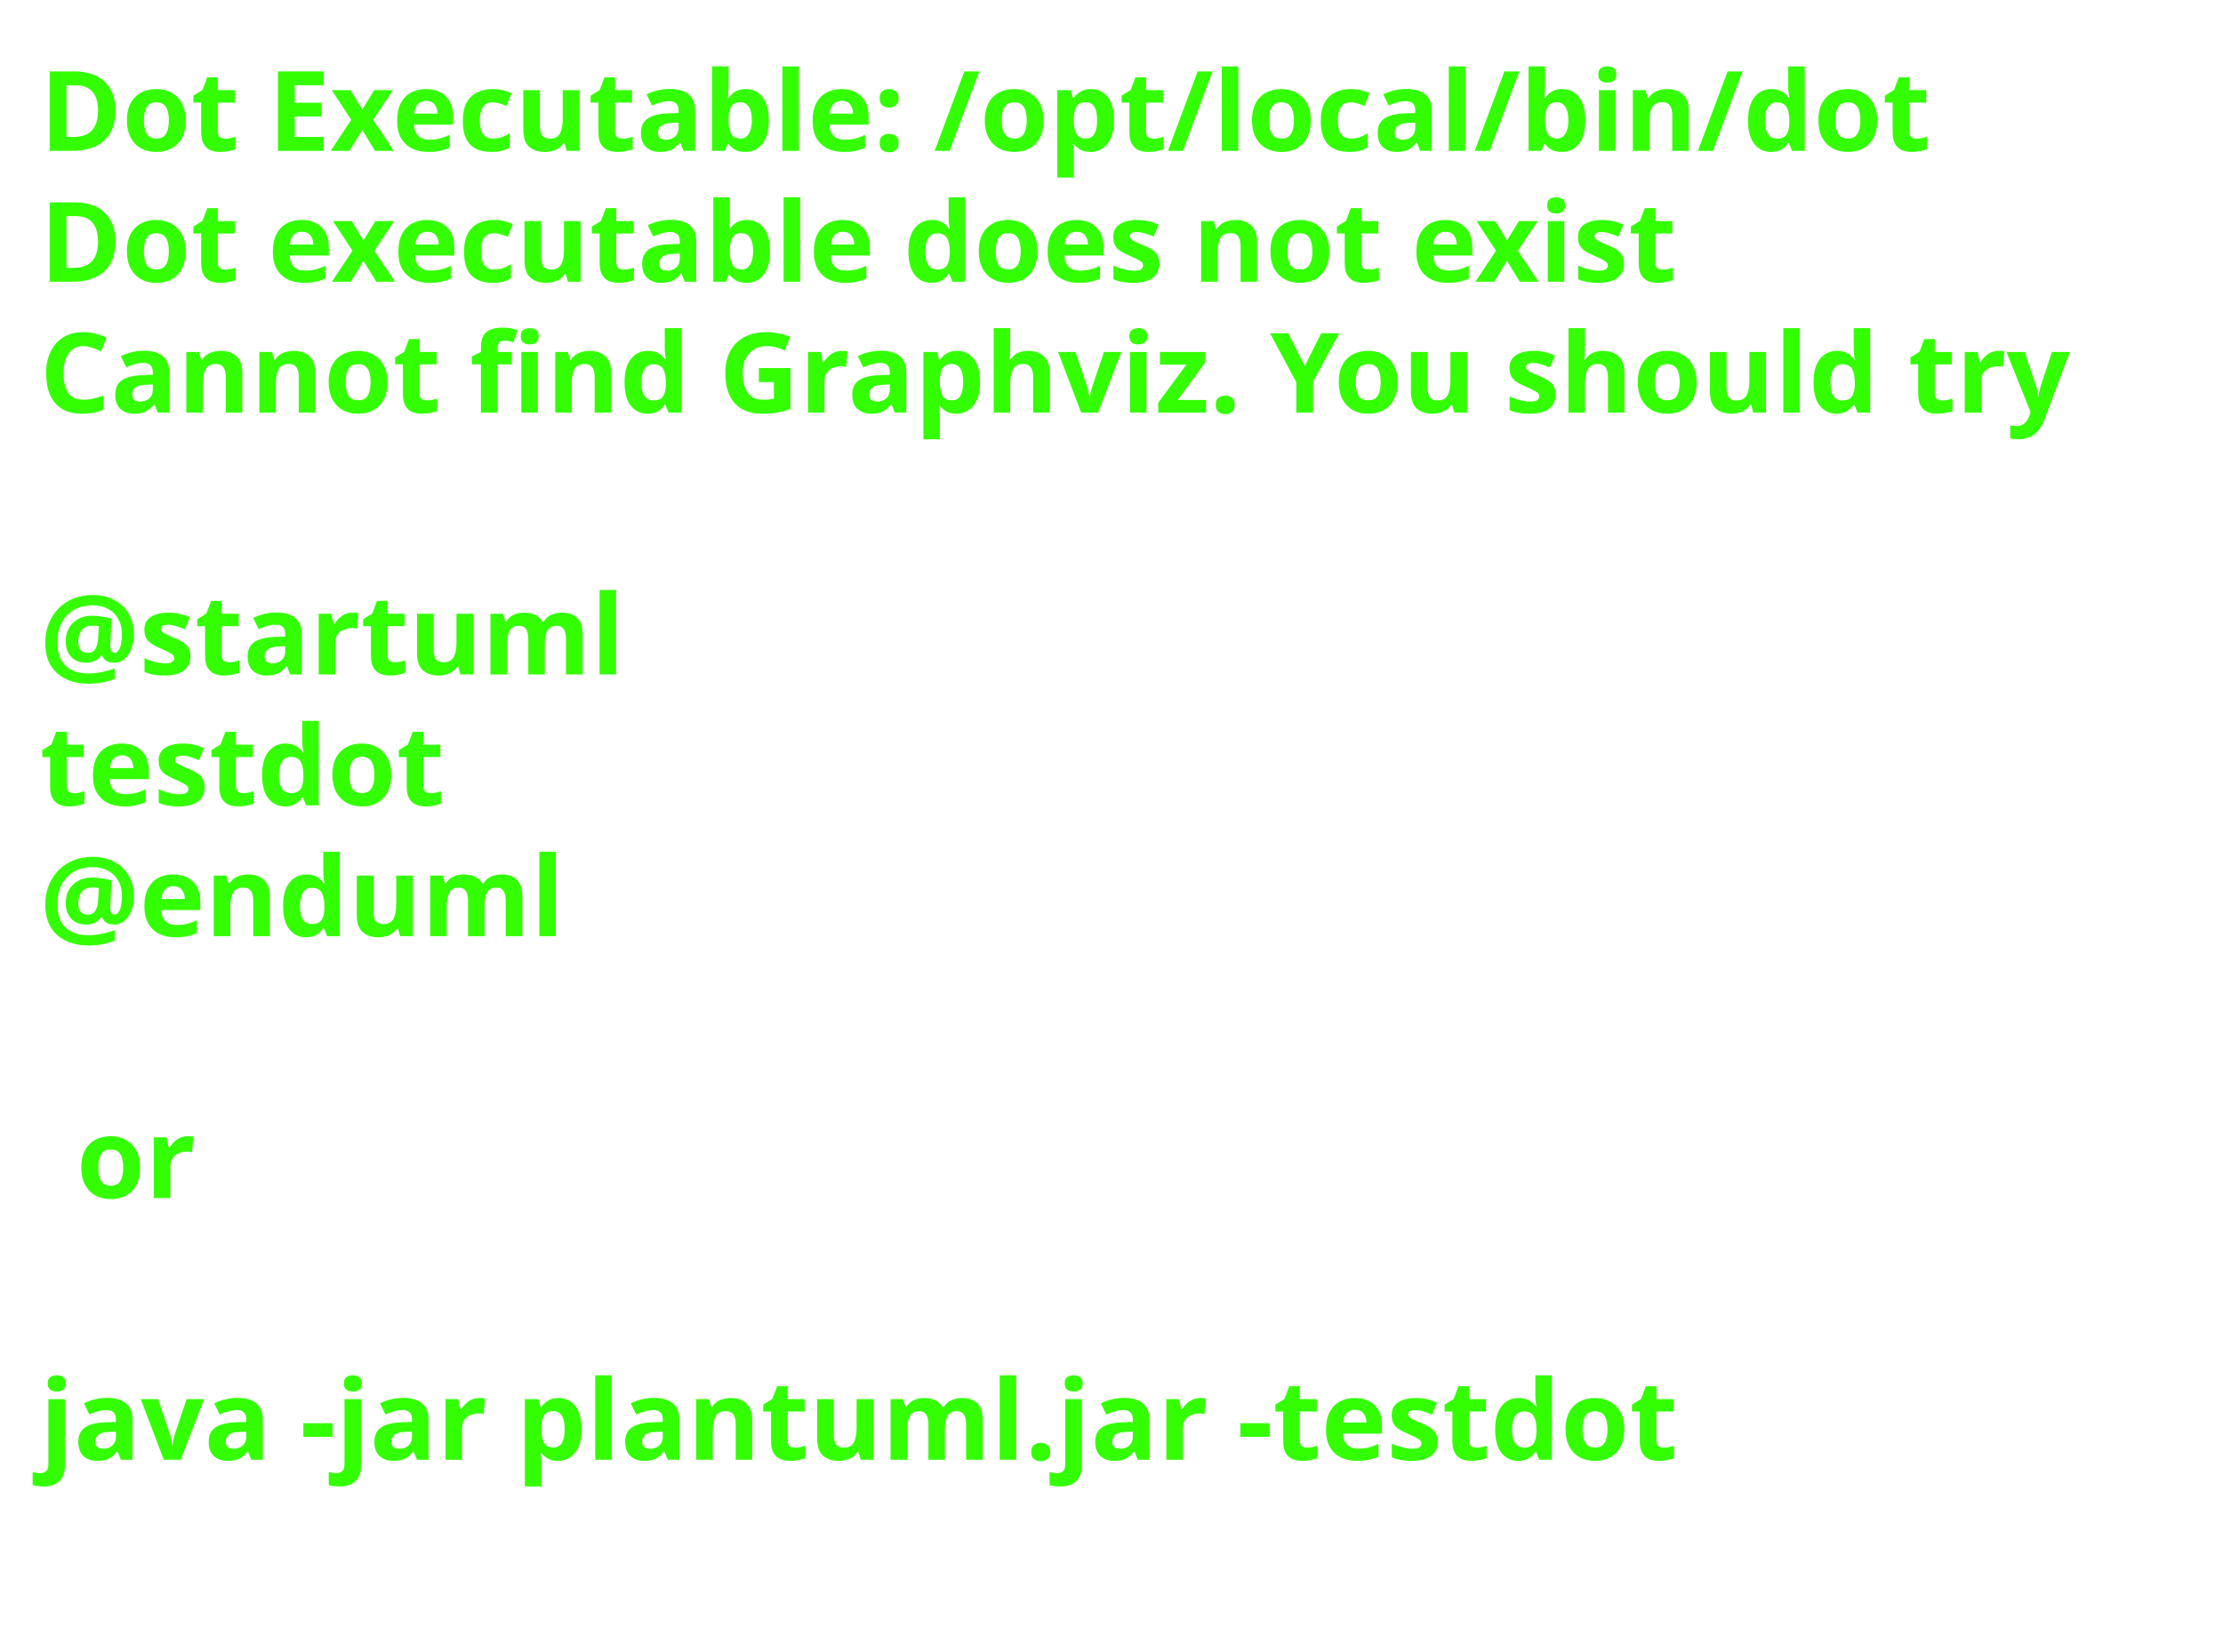
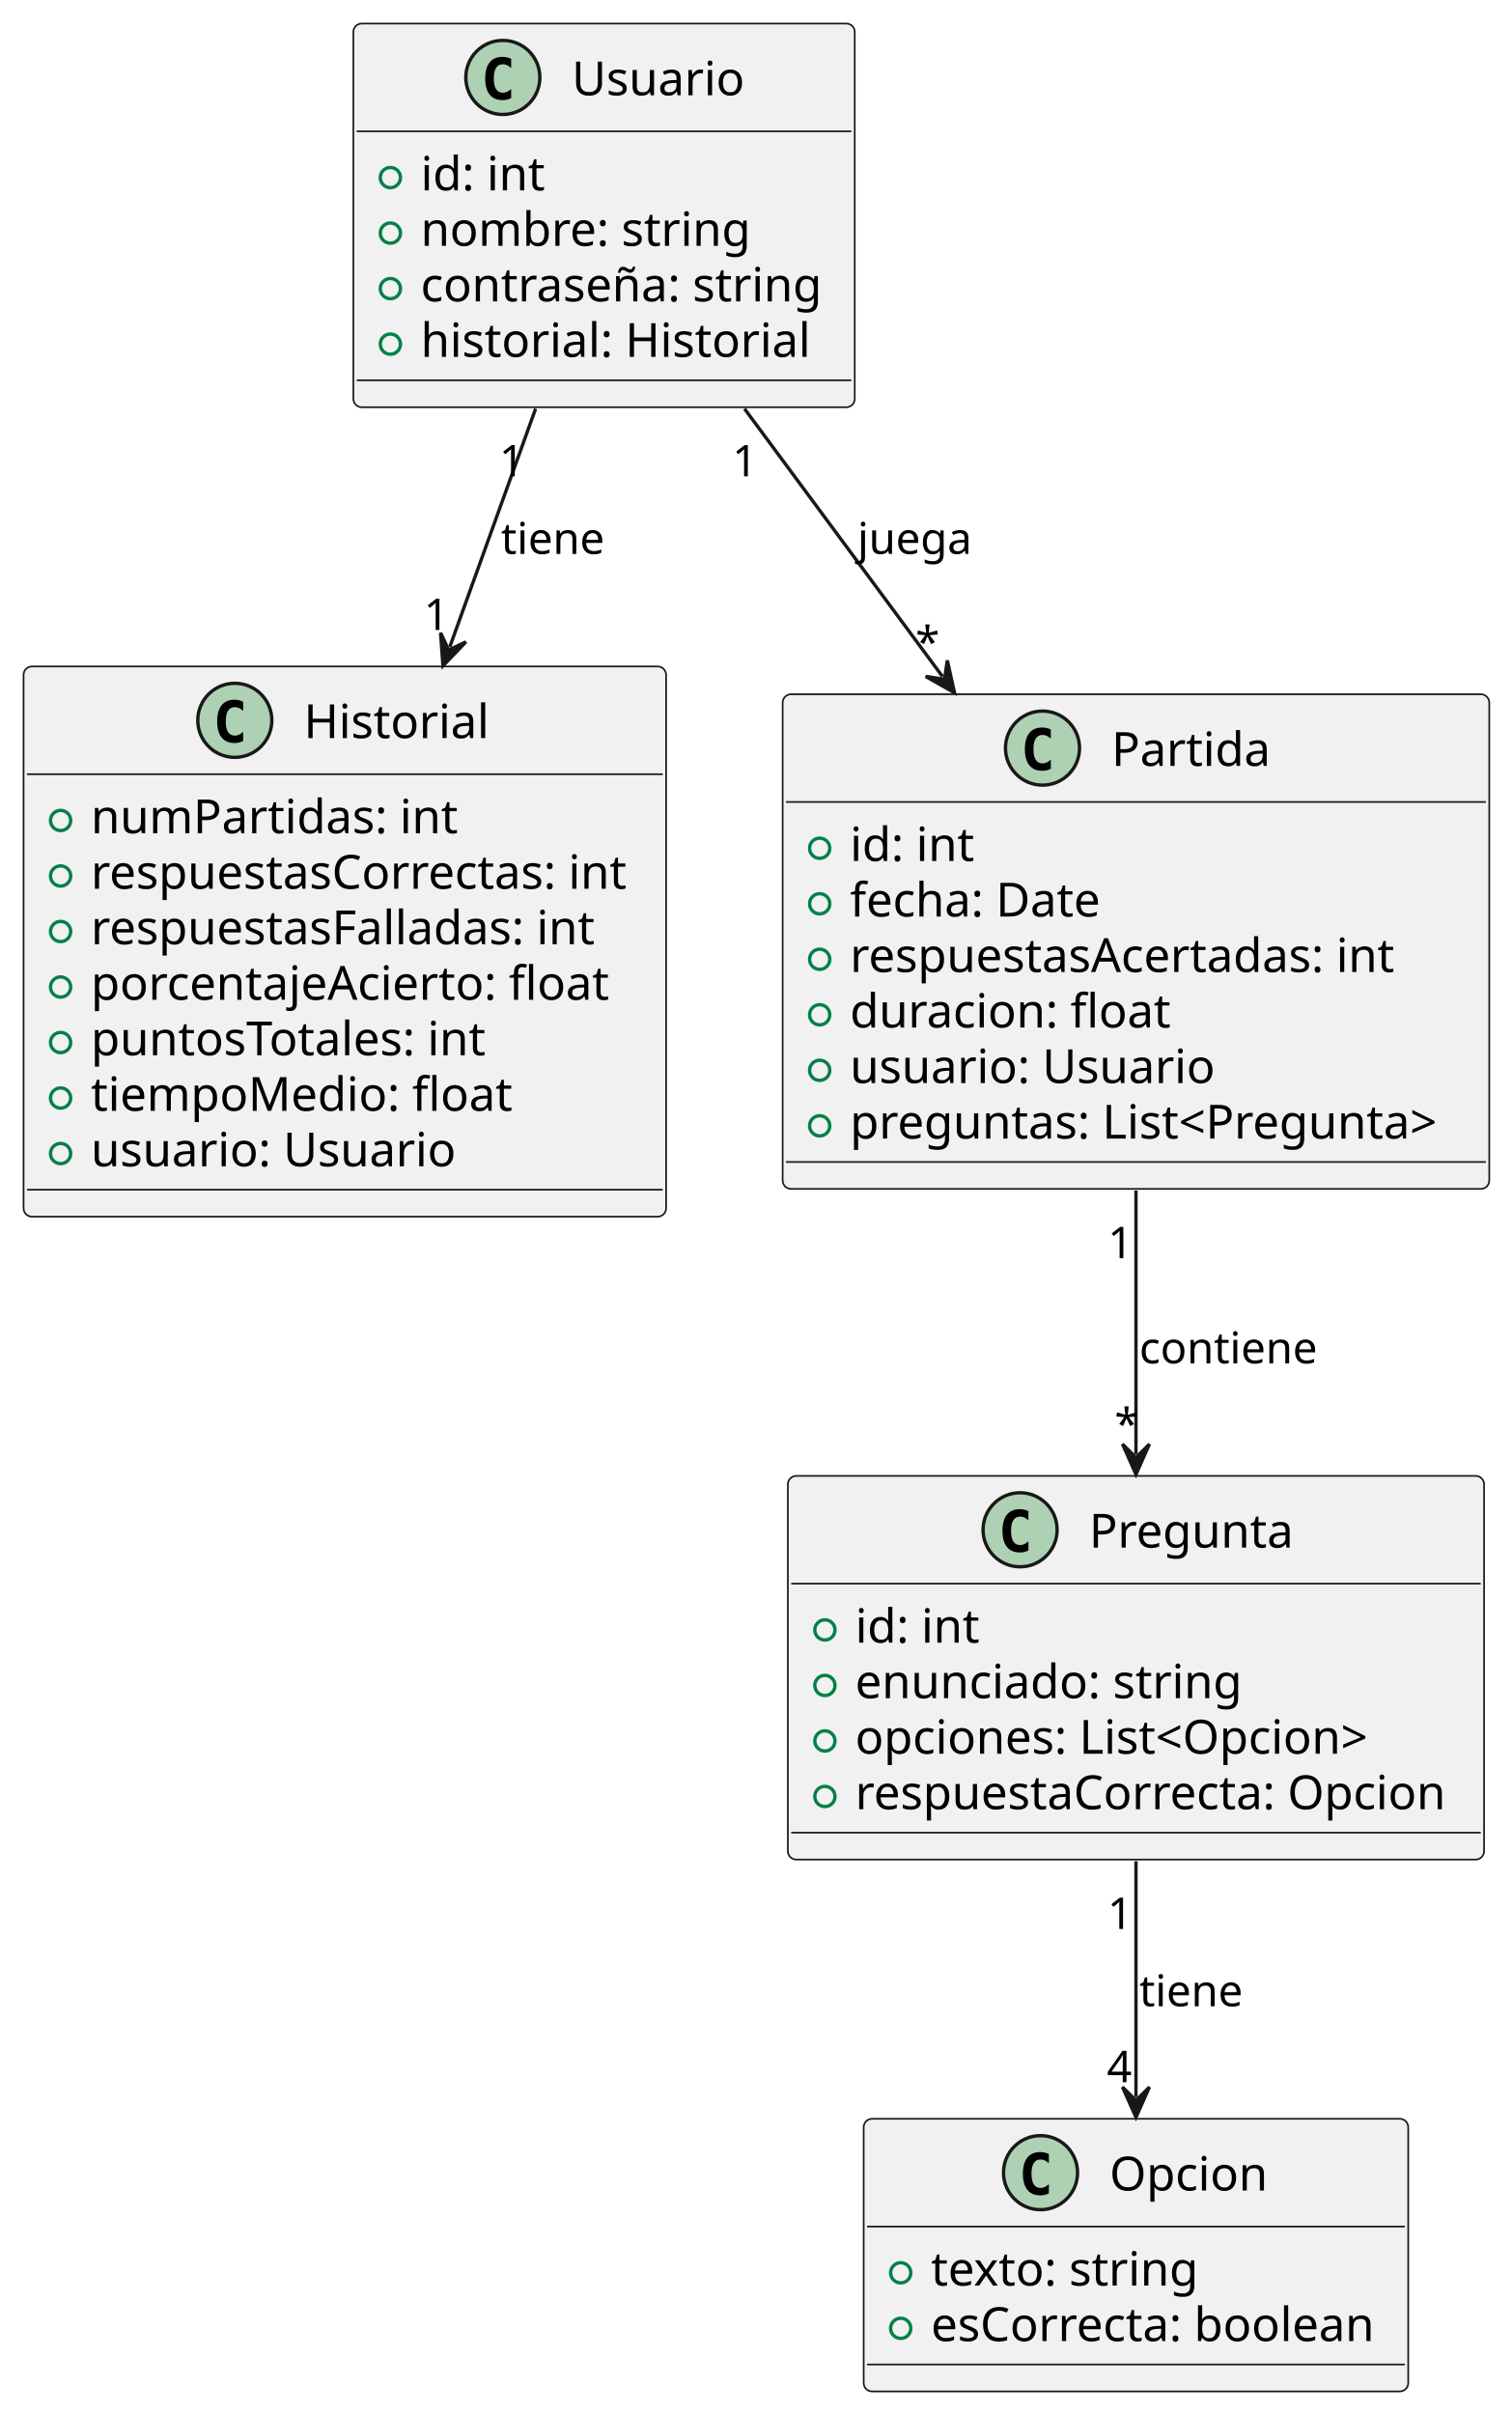
- <svg xmlns="http://www.w3.org/2000/svg" contentStyleType="text/css" height="208px" preserveAspectRatio="none" style="width:280px;height:208px;background:#FFFFFF;" version="1.1" viewBox="0 0 280 208" width="280px" zoomAndPan="magnify">
+ <svg xmlns="http://www.w3.org/2000/svg" contentStyleType="text/css" height="717px" preserveAspectRatio="none" style="width:449px;height:717px;background:#FFFFFF;" version="1.1" viewBox="0 0 449 717" width="449px" zoomAndPan="magnify">
  <defs />
  <g>
-     <text fill="#33FF02" font-family="sans-serif" font-size="14" font-weight="bold" lengthAdjust="spacing" textLength="252.068" x="5" y="19">Dot Executable: /opt/local/bin/dot</text>
-     <text fill="#33FF02" font-family="sans-serif" font-size="14" font-weight="bold" lengthAdjust="spacing" textLength="214.197" x="5" y="35.488">Dot executable does not exist</text>
-     <text fill="#33FF02" font-family="sans-serif" font-size="14" font-weight="bold" lengthAdjust="spacing" textLength="268.222" x="5" y="51.977">Cannot find Graphviz. You should try</text>
-     <text fill="#33FF02" font-family="sans-serif" font-size="14" font-weight="bold" lengthAdjust="spacing" textLength="4.614" x="5" y="68.465"> </text>
-     <text fill="#33FF02" font-family="sans-serif" font-size="14" font-weight="bold" lengthAdjust="spacing" textLength="73.199" x="5" y="84.953">@startuml</text>
-     <text fill="#33FF02" font-family="sans-serif" font-size="14" font-weight="bold" lengthAdjust="spacing" textLength="51.358" x="5" y="101.441">testdot</text>
-     <text fill="#33FF02" font-family="sans-serif" font-size="14" font-weight="bold" lengthAdjust="spacing" textLength="66.015" x="5" y="117.93">@enduml</text>
-     <text fill="#33FF02" font-family="sans-serif" font-size="14" font-weight="bold" lengthAdjust="spacing" textLength="4.614" x="5" y="134.418"> </text>
-     <text fill="#33FF02" font-family="sans-serif" font-size="14" font-weight="bold" lengthAdjust="spacing" textLength="15.306" x="9.614" y="150.906">or</text>
-     <text fill="#33FF02" font-family="sans-serif" font-size="14" font-weight="bold" lengthAdjust="spacing" textLength="4.614" x="5" y="167.394"> </text>
-     <text fill="#33FF02" font-family="sans-serif" font-size="14" font-weight="bold" lengthAdjust="spacing" textLength="218.736" x="5" y="183.883">java -jar plantuml.jar -testdot</text>
-     <text fill="#33FF02" font-family="sans-serif" font-size="14" font-weight="bold" lengthAdjust="spacing" textLength="4.614" x="5" y="200.371"> </text>
+     <g id="elem_Usuario">
+       <rect codeLine="1" fill="#F1F1F1" height="113.953" id="Usuario" rx="2.5" ry="2.5" style="stroke:#181818;stroke-width:0.5;" width="148.938" x="104.96" y="7" />
+       <ellipse cx="149.363" cy="23" fill="#ADD1B2" rx="11" ry="11" style="stroke:#181818;stroke-width:1;" />
+       <path d="M151.836,29.143 Q151.255,29.442 150.616,29.591 Q149.977,29.741 149.271,29.741 Q146.764,29.741 145.444,28.089 Q144.125,26.437 144.125,23.316 Q144.125,20.186 145.444,18.535 Q146.764,16.883 149.271,16.883 Q149.977,16.883 150.624,17.032 Q151.272,17.182 151.836,17.48 L151.836,20.203 Q151.205,19.622 150.612,19.352 Q150.018,19.082 149.387,19.082 Q148.042,19.082 147.358,20.149 Q146.673,21.216 146.673,23.316 Q146.673,25.408 147.358,26.474 Q148.042,27.541 149.387,27.541 Q150.018,27.541 150.612,27.271 Q151.205,27.002 151.836,26.42 Z " fill="#000000" />
+       <text fill="#000000" font-family="sans-serif" font-size="14" lengthAdjust="spacing" textLength="51.632" x="169.863" y="28.291">Usuario</text>
+       <line style="stroke:#181818;stroke-width:0.5;" x1="105.96" x2="252.898" y1="39" y2="39" />
+       <ellipse cx="115.96" cy="52.744" fill="none" rx="3" ry="3" style="stroke:#038048;stroke-width:1;" />
+       <text fill="#000000" font-family="sans-serif" font-size="14" lengthAdjust="spacing" textLength="39.69" x="124.96" y="56.535">id: int</text>
+       <ellipse cx="115.96" cy="69.232" fill="none" rx="3" ry="3" style="stroke:#038048;stroke-width:1;" />
+       <text fill="#000000" font-family="sans-serif" font-size="14" lengthAdjust="spacing" textLength="101.124" x="124.96" y="73.023">nombre: string</text>
+       <ellipse cx="115.96" cy="85.721" fill="none" rx="3" ry="3" style="stroke:#038048;stroke-width:1;" />
+       <text fill="#000000" font-family="sans-serif" font-size="14" lengthAdjust="spacing" textLength="122.938" x="124.96" y="89.512">contraseña: string</text>
+       <ellipse cx="115.96" cy="102.209" fill="none" rx="3" ry="3" style="stroke:#038048;stroke-width:1;" />
+       <text fill="#000000" font-family="sans-serif" font-size="14" lengthAdjust="spacing" textLength="120.982" x="124.96" y="106">historial: Historial</text>
+       <line style="stroke:#181818;stroke-width:0.5;" x1="105.96" x2="252.898" y1="112.953" y2="112.953" />
+     </g>
+     <g id="elem_Historial">
+       <rect codeLine="8" fill="#F1F1F1" height="163.418" id="Historial" rx="2.5" ry="2.5" style="stroke:#181818;stroke-width:0.5;" width="190.856" x="7" y="197.95" />
+       <ellipse cx="69.747" cy="213.95" fill="#ADD1B2" rx="11" ry="11" style="stroke:#181818;stroke-width:1;" />
+       <path d="M72.22,220.093 Q71.639,220.392 71,220.541 Q70.361,220.691 69.655,220.691 Q67.148,220.691 65.829,219.039 Q64.509,217.387 64.509,214.266 Q64.509,211.137 65.829,209.485 Q67.148,207.833 69.655,207.833 Q70.361,207.833 71.008,207.982 Q71.656,208.132 72.22,208.43 L72.22,211.153 Q71.589,210.572 70.996,210.302 Q70.402,210.032 69.772,210.032 Q68.427,210.032 67.742,211.099 Q67.057,212.166 67.057,214.266 Q67.057,216.358 67.742,217.424 Q68.427,218.491 69.772,218.491 Q70.402,218.491 70.996,218.221 Q71.589,217.952 72.22,217.37 Z " fill="#000000" />
+       <text fill="#000000" font-family="sans-serif" font-size="14" lengthAdjust="spacing" textLength="56.861" x="90.247" y="219.241">Historial</text>
+       <line style="stroke:#181818;stroke-width:0.5;" x1="8" x2="196.856" y1="229.95" y2="229.95" />
+       <ellipse cx="18" cy="243.694" fill="none" rx="3" ry="3" style="stroke:#038048;stroke-width:1;" />
+       <text fill="#000000" font-family="sans-serif" font-size="14" lengthAdjust="spacing" textLength="111.439" x="27" y="247.485">numPartidas: int</text>
+       <ellipse cx="18" cy="260.182" fill="none" rx="3" ry="3" style="stroke:#038048;stroke-width:1;" />
+       <text fill="#000000" font-family="sans-serif" font-size="14" lengthAdjust="spacing" textLength="164.856" x="27" y="263.973">respuestasCorrectas: int</text>
+       <ellipse cx="18" cy="276.671" fill="none" rx="3" ry="3" style="stroke:#038048;stroke-width:1;" />
+       <text fill="#000000" font-family="sans-serif" font-size="14" lengthAdjust="spacing" textLength="154.779" x="27" y="280.462">respuestasFalladas: int</text>
+       <ellipse cx="18" cy="293.159" fill="none" rx="3" ry="3" style="stroke:#038048;stroke-width:1;" />
+       <text fill="#000000" font-family="sans-serif" font-size="14" lengthAdjust="spacing" textLength="159.688" x="27" y="296.95">porcentajeAcierto: float</text>
+       <ellipse cx="18" cy="309.647" fill="none" rx="3" ry="3" style="stroke:#038048;stroke-width:1;" />
+       <text fill="#000000" font-family="sans-serif" font-size="14" lengthAdjust="spacing" textLength="123.395" x="27" y="313.438">puntosTotales: int</text>
+       <ellipse cx="18" cy="326.135" fill="none" rx="3" ry="3" style="stroke:#038048;stroke-width:1;" />
+       <text fill="#000000" font-family="sans-serif" font-size="14" lengthAdjust="spacing" textLength="128.502" x="27" y="329.927">tiempoMedio: float</text>
+       <ellipse cx="18" cy="342.624" fill="none" rx="3" ry="3" style="stroke:#038048;stroke-width:1;" />
+       <text fill="#000000" font-family="sans-serif" font-size="14" lengthAdjust="spacing" textLength="111.111" x="27" y="346.415">usuario: Usuario</text>
+       <line style="stroke:#181818;stroke-width:0.5;" x1="8" x2="196.856" y1="353.368" y2="353.368" />
+     </g>
+     <g id="elem_Partida">
+       <rect codeLine="18" fill="#F1F1F1" height="146.93" id="Partida" rx="2.5" ry="2.5" style="stroke:#181818;stroke-width:0.5;" width="209.894" x="232.48" y="206.2" />
+       <ellipse cx="309.665" cy="222.2" fill="#ADD1B2" rx="11" ry="11" style="stroke:#181818;stroke-width:1;" />
+       <path d="M312.138,228.343 Q311.557,228.642 310.918,228.791 Q310.278,228.941 309.573,228.941 Q307.066,228.941 305.746,227.289 Q304.426,225.637 304.426,222.516 Q304.426,219.387 305.746,217.735 Q307.066,216.083 309.573,216.083 Q310.278,216.083 310.926,216.232 Q311.573,216.382 312.138,216.68 L312.138,219.403 Q311.507,218.822 310.913,218.552 Q310.32,218.282 309.689,218.282 Q308.344,218.282 307.659,219.349 Q306.975,220.416 306.975,222.516 Q306.975,224.608 307.659,225.674 Q308.344,226.741 309.689,226.741 Q310.32,226.741 310.913,226.471 Q311.507,226.202 312.138,225.62 Z " fill="#000000" />
+       <text fill="#000000" font-family="sans-serif" font-size="14" lengthAdjust="spacing" textLength="47.024" x="330.165" y="227.491">Partida</text>
+       <line style="stroke:#181818;stroke-width:0.5;" x1="233.48" x2="441.374" y1="238.2" y2="238.2" />
+       <ellipse cx="243.48" cy="251.944" fill="none" rx="3" ry="3" style="stroke:#038048;stroke-width:1;" />
+       <text fill="#000000" font-family="sans-serif" font-size="14" lengthAdjust="spacing" textLength="39.69" x="252.48" y="255.735">id: int</text>
+       <ellipse cx="243.48" cy="268.432" fill="none" rx="3" ry="3" style="stroke:#038048;stroke-width:1;" />
+       <text fill="#000000" font-family="sans-serif" font-size="14" lengthAdjust="spacing" textLength="76.651" x="252.48" y="272.223">fecha: Date</text>
+       <ellipse cx="243.48" cy="284.921" fill="none" rx="3" ry="3" style="stroke:#038048;stroke-width:1;" />
+       <text fill="#000000" font-family="sans-serif" font-size="14" lengthAdjust="spacing" textLength="167.043" x="252.48" y="288.712">respuestasAcertadas: int</text>
+       <ellipse cx="243.48" cy="301.409" fill="none" rx="3" ry="3" style="stroke:#038048;stroke-width:1;" />
+       <text fill="#000000" font-family="sans-serif" font-size="14" lengthAdjust="spacing" textLength="99.087" x="252.48" y="305.2">duracion: float</text>
+       <ellipse cx="243.48" cy="317.897" fill="none" rx="3" ry="3" style="stroke:#038048;stroke-width:1;" />
+       <text fill="#000000" font-family="sans-serif" font-size="14" lengthAdjust="spacing" textLength="111.111" x="252.48" y="321.688">usuario: Usuario</text>
+       <ellipse cx="243.48" cy="334.385" fill="none" rx="3" ry="3" style="stroke:#038048;stroke-width:1;" />
+       <text fill="#000000" font-family="sans-serif" font-size="14" lengthAdjust="spacing" textLength="183.894" x="252.48" y="338.177">preguntas: List&lt;Pregunta&gt;</text>
+       <line style="stroke:#181818;stroke-width:0.5;" x1="233.48" x2="441.374" y1="345.13" y2="345.13" />
+     </g>
+     <g id="elem_Pregunta">
+       <rect codeLine="27" fill="#F1F1F1" height="113.953" id="Pregunta" rx="2.5" ry="2.5" style="stroke:#181818;stroke-width:0.5;" width="206.804" x="234.03" y="438.37" />
+       <ellipse cx="303.011" cy="454.37" fill="#ADD1B2" rx="11" ry="11" style="stroke:#181818;stroke-width:1;" />
+       <path d="M305.485,460.513 Q304.904,460.812 304.264,460.961 Q303.625,461.111 302.92,461.111 Q300.413,461.111 299.093,459.459 Q297.773,457.807 297.773,454.686 Q297.773,451.557 299.093,449.905 Q300.413,448.253 302.92,448.253 Q303.625,448.253 304.273,448.402 Q304.92,448.552 305.485,448.851 L305.485,451.573 Q304.854,450.992 304.26,450.722 Q303.667,450.452 303.036,450.452 Q301.691,450.452 301.006,451.519 Q300.322,452.586 300.322,454.686 Q300.322,456.778 301.006,457.844 Q301.691,458.911 303.036,458.911 Q303.667,458.911 304.26,458.641 Q304.854,458.372 305.485,457.79 Z " fill="#000000" />
+       <text fill="#000000" font-family="sans-serif" font-size="14" lengthAdjust="spacing" textLength="60.341" x="323.511" y="459.661">Pregunta</text>
+       <line style="stroke:#181818;stroke-width:0.5;" x1="235.03" x2="439.834" y1="470.37" y2="470.37" />
+       <ellipse cx="245.03" cy="484.114" fill="none" rx="3" ry="3" style="stroke:#038048;stroke-width:1;" />
+       <text fill="#000000" font-family="sans-serif" font-size="14" lengthAdjust="spacing" textLength="39.69" x="254.03" y="487.905">id: int</text>
+       <ellipse cx="245.03" cy="500.602" fill="none" rx="3" ry="3" style="stroke:#038048;stroke-width:1;" />
+       <text fill="#000000" font-family="sans-serif" font-size="14" lengthAdjust="spacing" textLength="118.651" x="254.03" y="504.393">enunciado: string</text>
+       <ellipse cx="245.03" cy="517.091" fill="none" rx="3" ry="3" style="stroke:#038048;stroke-width:1;" />
+       <text fill="#000000" font-family="sans-serif" font-size="14" lengthAdjust="spacing" textLength="164.049" x="254.03" y="520.882">opciones: List&lt;Opcion&gt;</text>
+       <ellipse cx="245.03" cy="533.579" fill="none" rx="3" ry="3" style="stroke:#038048;stroke-width:1;" />
+       <text fill="#000000" font-family="sans-serif" font-size="14" lengthAdjust="spacing" textLength="180.804" x="254.03" y="537.37">respuestaCorrecta: Opcion</text>
+       <line style="stroke:#181818;stroke-width:0.5;" x1="235.03" x2="439.834" y1="544.323" y2="544.323" />
+     </g>
+     <g id="elem_Opcion">
+       <rect codeLine="34" fill="#F1F1F1" height="80.977" id="Opcion" rx="2.5" ry="2.5" style="stroke:#181818;stroke-width:0.5;" width="161.755" x="256.55" y="629.32" />
+       <ellipse cx="309.081" cy="645.32" fill="#ADD1B2" rx="11" ry="11" style="stroke:#181818;stroke-width:1;" />
+       <path d="M311.554,651.463 Q310.973,651.762 310.334,651.911 Q309.695,652.061 308.989,652.061 Q306.482,652.061 305.162,650.409 Q303.842,648.757 303.842,645.636 Q303.842,642.506 305.162,640.855 Q306.482,639.203 308.989,639.203 Q309.695,639.203 310.342,639.352 Q310.99,639.502 311.554,639.801 L311.554,642.523 Q310.923,641.942 310.329,641.672 Q309.736,641.403 309.105,641.403 Q307.76,641.403 307.076,642.469 Q306.391,643.536 306.391,645.636 Q306.391,647.728 307.076,648.794 Q307.76,649.861 309.105,649.861 Q309.736,649.861 310.329,649.591 Q310.923,649.322 311.554,648.74 Z " fill="#000000" />
+       <text fill="#000000" font-family="sans-serif" font-size="14" lengthAdjust="spacing" textLength="48.193" x="329.581" y="650.611">Opcion</text>
+       <line style="stroke:#181818;stroke-width:0.5;" x1="257.55" x2="417.305" y1="661.32" y2="661.32" />
+       <ellipse cx="267.55" cy="675.064" fill="none" rx="3" ry="3" style="stroke:#038048;stroke-width:1;" />
+       <text fill="#000000" font-family="sans-serif" font-size="14" lengthAdjust="spacing" textLength="83.884" x="276.55" y="678.855">texto: string</text>
+       <ellipse cx="267.55" cy="691.552" fill="none" rx="3" ry="3" style="stroke:#038048;stroke-width:1;" />
+       <text fill="#000000" font-family="sans-serif" font-size="14" lengthAdjust="spacing" textLength="135.755" x="276.55" y="695.343">esCorrecta: boolean</text>
+       <line style="stroke:#181818;stroke-width:0.5;" x1="257.55" x2="417.305" y1="702.297" y2="702.297" />
+     </g>
+     <g id="link_Usuario_Historial">
+       <path codeLine="39" d="M159.1,121.4 C150.68,144.77 142.783,166.665 133.613,192.125 " fill="none" id="Usuario-to-Historial" style="stroke:#181818;stroke-width:1;" />
+       <polygon fill="#181818" points="131.58,197.77,138.393,190.658,133.274,193.066,130.866,187.947,131.58,197.77" style="stroke:#181818;stroke-width:1;" />
+       <text fill="#000000" font-family="sans-serif" font-size="13" lengthAdjust="spacing" textLength="31.173" x="148.82" y="164.518">tiene</text>
+       <text fill="#000000" font-family="sans-serif" font-size="13" lengthAdjust="spacing" textLength="8.22" x="148.3" y="141.493">1</text>
+       <text fill="#000000" font-family="sans-serif" font-size="13" lengthAdjust="spacing" textLength="8.22" x="125.909" y="187.112">1</text>
+     </g>
+     <g id="link_Usuario_Partida">
+       <path codeLine="40" d="M221.15,121.4 C240.26,147.24 259.573,173.365 279.963,200.945 " fill="none" id="Usuario-to-Partida" style="stroke:#181818;stroke-width:1;" />
+       <polygon fill="#181818" points="283.53,205.77,281.396,196.155,280.558,201.75,274.963,200.911,283.53,205.77" style="stroke:#181818;stroke-width:1;" />
+       <text fill="#000000" font-family="sans-serif" font-size="13" lengthAdjust="spacing" textLength="34.55" x="254.69" y="164.518">juega</text>
+       <text fill="#000000" font-family="sans-serif" font-size="13" lengthAdjust="spacing" textLength="8.22" x="217.524" y="141.493">1</text>
+       <text fill="#000000" font-family="sans-serif" font-size="13" lengthAdjust="spacing" textLength="6.265" x="271.942" y="195.341">*</text>
+     </g>
+     <g id="link_Partida_Pregunta">
+       <path codeLine="41" d="M337.43,353.6 C337.43,381.17 337.43,406.09 337.43,431.92 " fill="none" id="Partida-to-Pregunta" style="stroke:#181818;stroke-width:1;" />
+       <polygon fill="#181818" points="337.43,437.92,341.43,428.92,337.43,432.92,333.43,428.92,337.43,437.92" style="stroke:#181818;stroke-width:1;" />
+       <text fill="#000000" font-family="sans-serif" font-size="13" lengthAdjust="spacing" textLength="53.885" x="338.43" y="404.938">contiene</text>
+       <text fill="#000000" font-family="sans-serif" font-size="13" lengthAdjust="spacing" textLength="8.22" x="329.072" y="373.69">1</text>
+       <text fill="#000000" font-family="sans-serif" font-size="13" lengthAdjust="spacing" textLength="6.265" x="331.08" y="427.594">*</text>
+     </g>
+     <g id="link_Pregunta_Opcion">
+       <path codeLine="42" d="M337.43,552.82 C337.43,577.67 337.43,600.29 337.43,622.88 " fill="none" id="Pregunta-to-Opcion" style="stroke:#181818;stroke-width:1;" />
+       <polygon fill="#181818" points="337.43,628.88,341.43,619.88,337.43,623.88,333.43,619.88,337.43,628.88" style="stroke:#181818;stroke-width:1;" />
+       <text fill="#000000" font-family="sans-serif" font-size="13" lengthAdjust="spacing" textLength="31.173" x="338.43" y="595.888">tiene</text>
+       <text fill="#000000" font-family="sans-serif" font-size="13" lengthAdjust="spacing" textLength="8.22" x="328.98" y="572.919">1</text>
+       <text fill="#000000" font-family="sans-serif" font-size="13" lengthAdjust="spacing" textLength="8.22" x="328.786" y="618.453">4</text>
+     </g>
  </g>
</svg>
